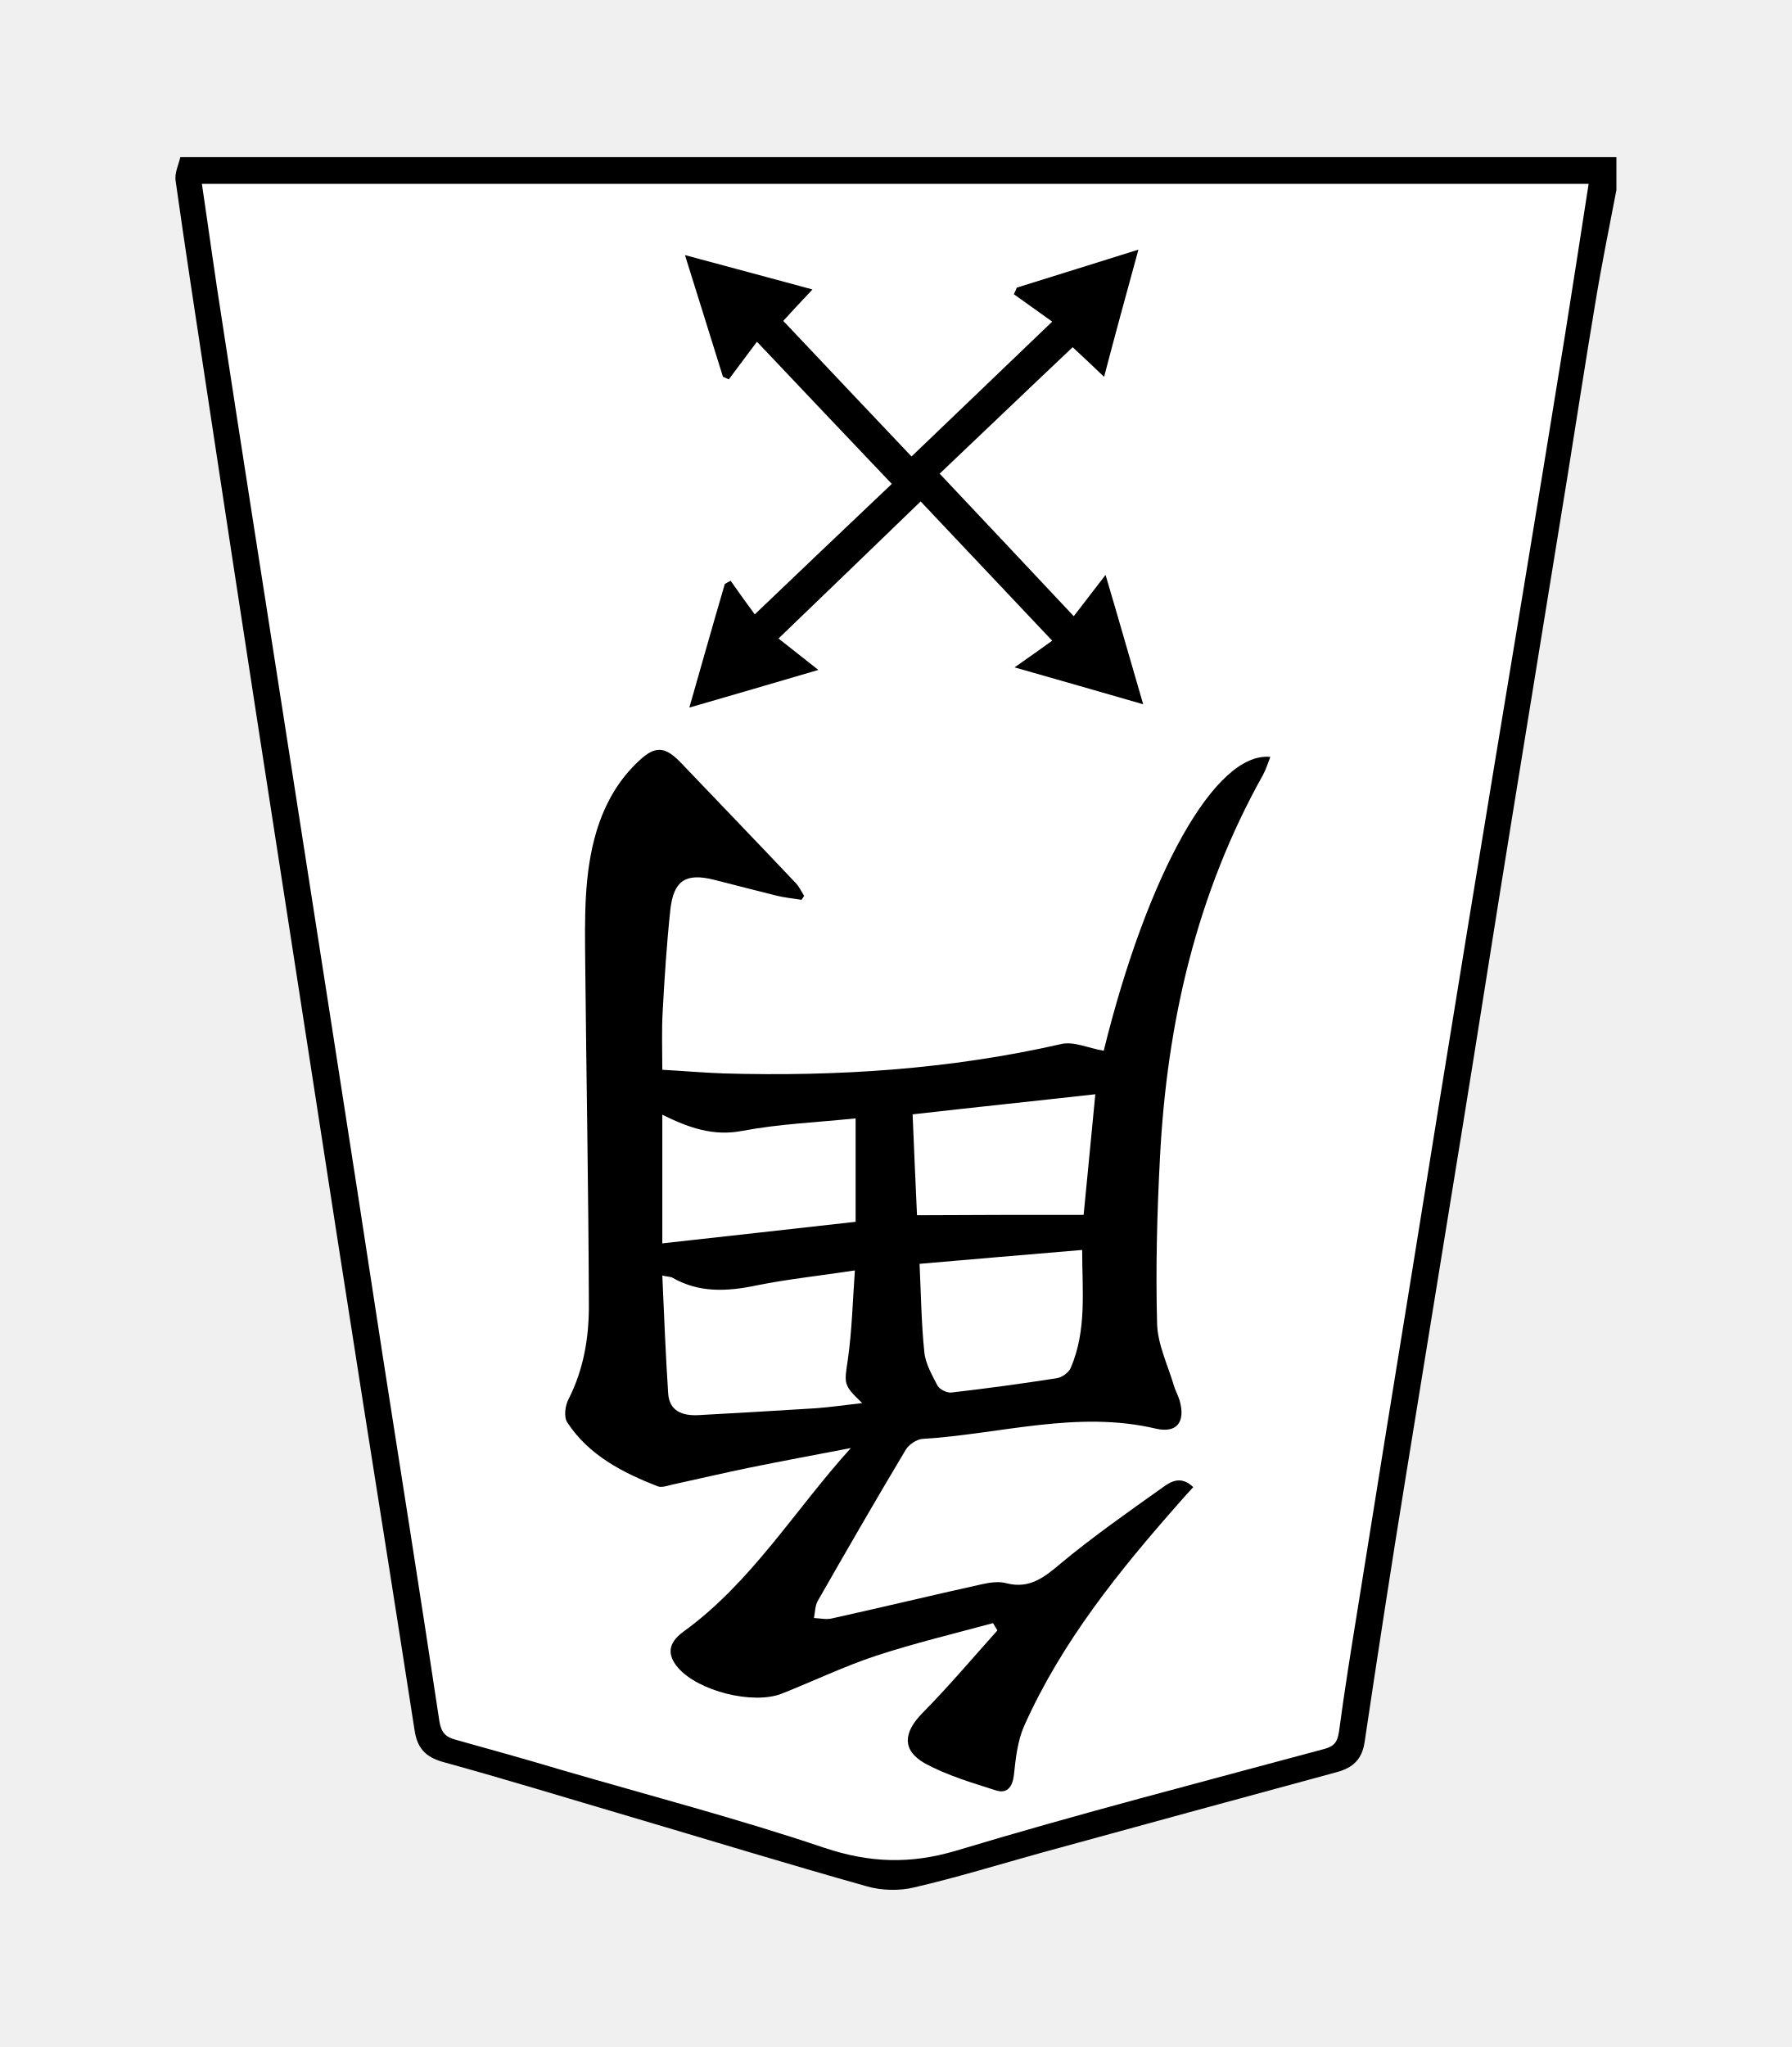
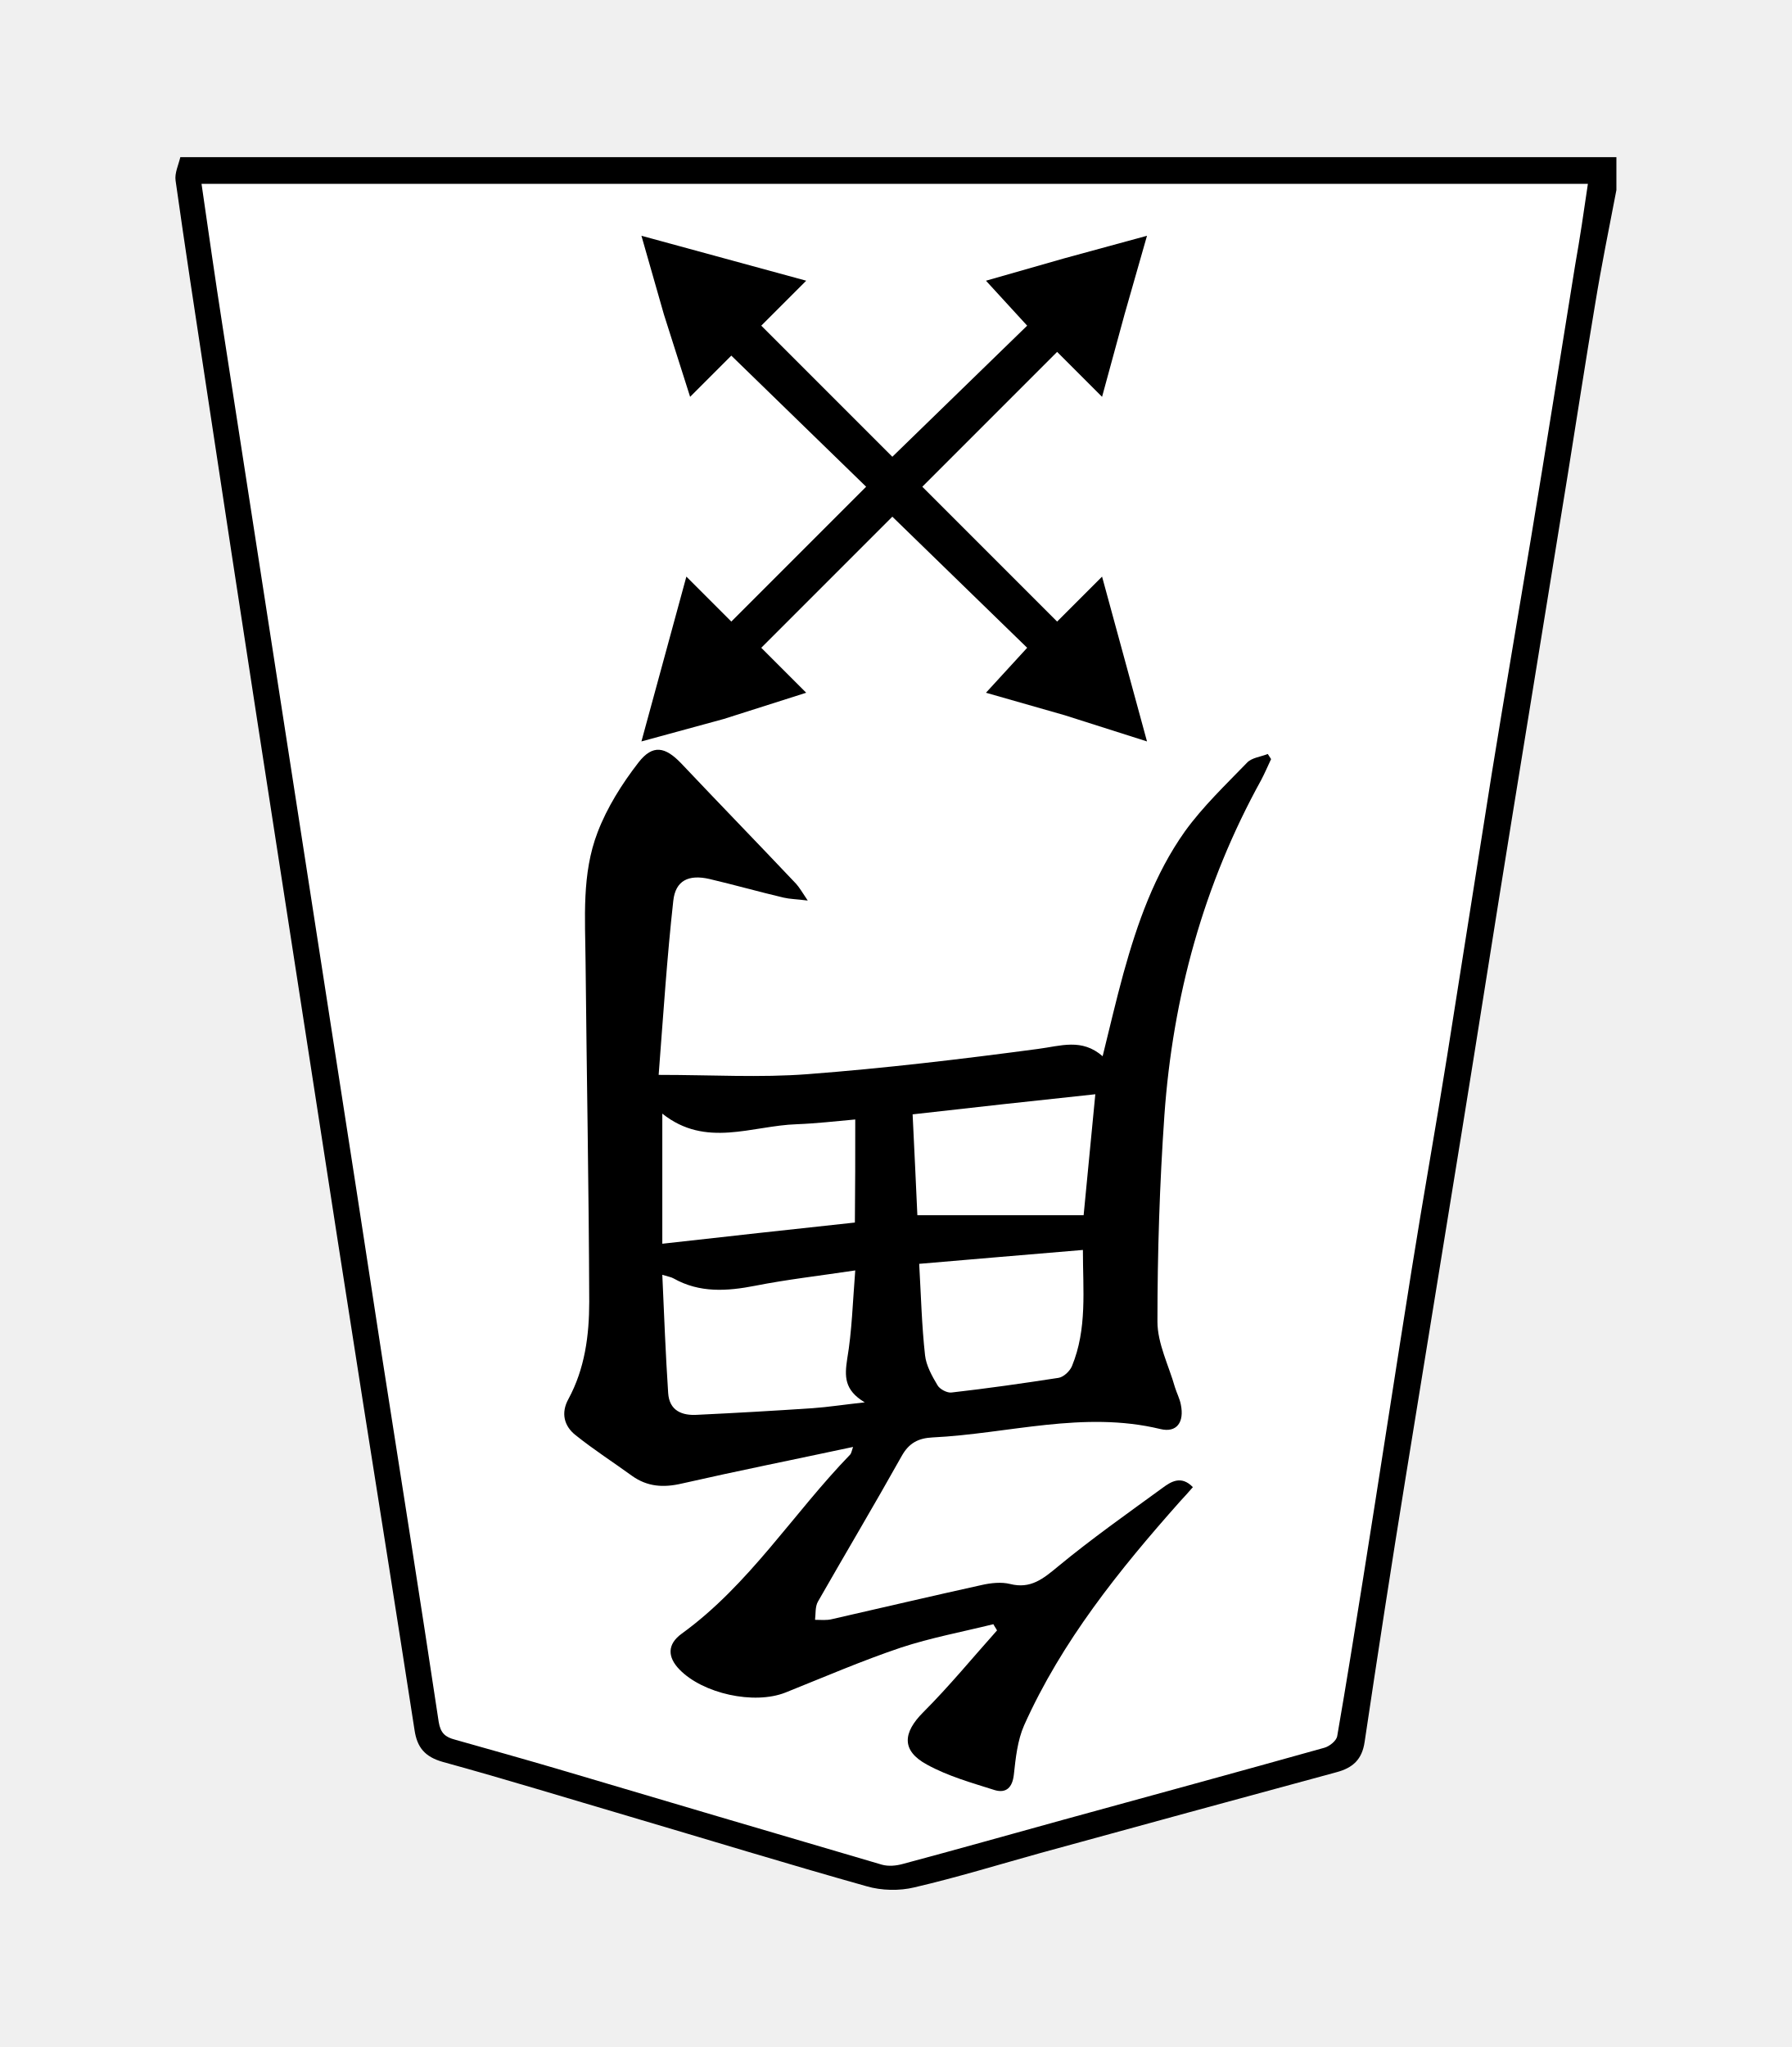
<svg xmlns="http://www.w3.org/2000/svg" version="1.1" id="Слой_1" x="0px" y="0px" viewBox="0 0 490.351 560.082" xml:space="preserve" width="490.351" height="560.082">
  <defs id="defs15" />
-   <path style="fill:#ffffff;stroke:#000000;stroke-width:1px;stroke-linecap:butt;stroke-linejoin:miter;stroke-opacity:1" d="M 50.45,46.75 118.558,477.47 242.161,512.785 370.179,480.623 440.179,47.381 Z" id="path819" />
-   <g id="g10" transform="translate(-55.64899,-140.9)">
+   <path style="fill:#ffffff;stroke:#000000;stroke-width:1px;stroke-linecap:butt;stroke-linejoin:miter;stroke-opacity:1" d="M 369.06,478.92 438.624,47.268 H 50.672 L 119.344,477.582 244.648,515.039 Z" id="path819" />
+   <g id="g10" transform="rotate(-180,270.6755,351.45)">
    <g id="g8">
-       <path d="m 498,192.9 c -2,10.4 -4.1,20.7 -5.8,31.1 -2.6,15.5 -5,31.1 -7.5,46.7 -5.1,31.6 -10.3,63.2 -15.4,94.8 -4.6,28.3 -9,56.7 -13.6,85 -5.1,31.6 -10.3,63.2 -15.4,94.8 -3.9,24 -7.6,48.1 -11.2,72.2 -0.7,4.8 -3.2,7.1 -7.7,8.3 -27,7.3 -54,14.7 -81,22.1 -11.5,3.2 -22.9,6.7 -34.5,9.4 -4.1,1 -9,0.9 -13.1,-0.3 -21.7,-6.1 -43.2,-12.7 -64.9,-19.1 -17,-5 -33.9,-10.2 -51,-14.9 -5,-1.4 -7.1,-4 -7.8,-8.7 -4.6,-29.7 -9.3,-59.3 -14,-89 -4.7,-30 -9.4,-60 -14,-90 -5,-32.3 -10,-64.6 -15,-96.9 -4.8,-31 -9.5,-62 -14.2,-93 -2.8,-18.4 -5.6,-36.7 -8.2,-55.1 -0.3,-2 0.8,-4.3 1.3,-6.4 131,0 262,0 393,0 0,3 0,6 0,9 z m -387.1,-1.7 c 1.9,12.8 3.6,25.4 5.6,38 4.9,32 9.9,63.9 14.9,95.9 5,32.3 10.1,64.6 15.1,96.9 4.7,30 9.3,60 13.9,90 5.2,33.3 10.5,66.6 15.5,99.9 0.5,3 1.7,4.3 4.4,5 9.7,2.7 19.4,5.4 29.1,8.3 24,7 48.2,13.3 71.9,21.3 12.3,4.1 23.4,4.5 35.9,0.8 33.5,-10.1 67.3,-18.8 101,-27.9 2.8,-0.8 3.5,-2.1 3.9,-4.8 1.5,-11.2 3.3,-22.4 5.1,-33.5 4.9,-30.8 9.9,-61.6 14.9,-92.4 5,-31.1 10,-62.2 15.1,-93.3 4.9,-30.1 9.9,-60.2 14.9,-90.4 4,-24.1 7.9,-48.1 11.8,-72.2 2.2,-13.7 4.3,-27.5 6.5,-41.6 -126.7,0 -253,0 -379.5,0 z" id="path2" />
-       <path d="m 357.7,428.4 c 11.9,-48.3 30.5,-81.9 45.6,-80.4 -0.7,1.8 -1.2,3.4 -2,4.9 -18.2,32.5 -26.3,67.8 -28.2,104.6 -0.8,15.1 -1.2,30.3 -0.8,45.4 0.1,5.7 2.9,11.4 4.6,17.1 0.4,1.4 1.2,2.8 1.6,4.2 1.6,5.8 -0.8,8.9 -6.5,7.6 -21.6,-5.1 -42.6,1.5 -63.9,2.8 -1.6,0.1 -3.8,1.6 -4.6,3 -8.2,13.7 -16.2,27.6 -24.1,41.4 -0.7,1.3 -0.7,3.1 -1,4.6 1.7,0.1 3.5,0.5 5,0.1 13.6,-3 27.2,-6.3 40.8,-9.3 2.2,-0.5 4.8,-0.9 6.9,-0.3 6.3,1.6 10.3,-1.6 14.8,-5.4 8.9,-7.4 18.5,-14.1 27.9,-20.8 2.3,-1.7 5.1,-3.3 8.4,-0.1 -1.3,1.4 -2.5,2.7 -3.7,4.1 -16.6,18.8 -32.3,38.2 -42.6,61.3 -1.8,4.1 -2.3,8.9 -2.8,13.5 -0.4,3.2 -1.9,5 -4.8,4.1 -6.6,-2.1 -13.4,-4.1 -19.5,-7.4 -6.4,-3.6 -5.9,-8.5 -0.8,-13.7 7.2,-7.3 13.8,-15.1 20.6,-22.7 -0.4,-0.7 -0.8,-1.3 -1.2,-2 -10.7,2.9 -21.5,5.5 -31.9,8.9 -8.8,2.9 -17.3,7 -25.9,10.4 -7.9,3.1 -22.9,-0.7 -28.4,-7.1 -3,-3.5 -2.8,-6.7 1.4,-9.8 18.7,-13.5 30.5,-33.3 45.9,-50.3 -9.3,1.8 -18.6,3.5 -27.9,5.4 -6.8,1.4 -13.6,3 -20.5,4.5 -1.5,0.3 -3.2,1 -4.4,0.6 -9.7,-3.8 -18.9,-8.5 -24.8,-17.5 -1,-1.5 -0.6,-4.7 0.4,-6.5 4.2,-8.3 5.6,-17.2 5.5,-26.2 -0.1,-31.1 -0.7,-62.3 -1,-93.4 -0.1,-12 -0.4,-24 3.1,-35.7 2.3,-7.5 6,-14.1 11.8,-19.4 4.3,-4 7,-3.7 11.1,0.5 10.6,11.1 21.2,22.1 31.7,33.2 0.9,1 1.5,2.3 2.2,3.4 -0.2,0.4 -0.5,0.8 -0.7,1.1 -2.4,-0.4 -4.8,-0.6 -7.1,-1.2 -5.7,-1.4 -11.3,-2.9 -16.9,-4.3 -7.7,-1.9 -11,0.2 -11.9,8.2 -1,9.3 -1.6,18.6 -2.1,27.9 -0.3,5.1 -0.1,10.3 -0.1,15.9 5.5,0.3 11.1,0.8 16.7,1 31.1,0.9 61.9,-1.1 92.3,-8 3.5,-0.9 7.6,1.1 11.8,1.8 z m -120.8,61.5 c 0.5,11 0.9,21.6 1.6,32.2 0.3,4.9 3.9,6.2 8.2,6 10.8,-0.6 21.6,-1.2 32.4,-1.9 4,-0.3 8,-0.9 12.5,-1.4 -5.3,-5.1 -4.9,-5.2 -3.9,-12.1 1.1,-7.8 1.3,-15.7 1.9,-24.2 -9.8,1.5 -18.5,2.4 -26.9,4.1 -8.1,1.7 -15.8,2.1 -23.2,-2.2 -0.6,-0.2 -1.3,-0.2 -2.6,-0.5 z m 0,-8.8 c 17.9,-2 35.2,-3.9 52.9,-5.9 0,-9.4 0,-18.6 0,-28.3 -10.5,1.1 -20.8,1.5 -30.9,3.4 -8.1,1.6 -14.9,-0.9 -22,-4.4 0,12.1 0,23.5 0,35.2 z m 70.4,5.6 c 0.4,8.5 0.5,16.4 1.3,24.1 0.3,3.2 2.1,6.3 3.6,9.2 0.6,1.1 2.7,2.1 3.9,1.9 9.6,-1.1 19.1,-2.4 28.7,-3.9 1.5,-0.2 3.4,-1.6 3.9,-2.9 4.4,-10.3 3.1,-21.1 3.1,-32.2 -15.2,1.3 -29.7,2.5 -44.5,3.8 z m 44.9,-13.4 c 1.1,-11.1 2.1,-21.7 3.2,-33 -16.9,1.9 -33.4,3.6 -50,5.5 0.4,9.8 0.8,18.9 1.2,27.6 15.5,-0.1 30.2,-0.1 45.6,-0.1 z" id="path4" />
-       <path d="m 357.8,244 c -3.5,-3.3 -6.4,-6.1 -8.6,-8.1 -12.6,11.9 -25,23.8 -36.4,34.6 12.2,12.9 23.9,25.4 36.7,39 2.9,-3.8 5.4,-7 8.7,-11.3 3.7,12.5 6.8,23.4 10.3,35.4 -11.7,-3.4 -22.6,-6.5 -35.2,-10.1 4.4,-3.1 7.7,-5.4 10.3,-7.3 -13,-13.8 -24.8,-26.2 -36,-38.1 -12.8,12.4 -25.3,24.4 -38.9,37.5 3.6,2.8 6.8,5.4 10.9,8.6 -12.3,3.6 -23.1,6.8 -35.3,10.3 3.4,-11.9 6.5,-22.9 9.7,-33.8 0.5,-0.3 1,-0.6 1.6,-0.9 2.4,3.4 4.8,6.8 6.6,9.2 13.4,-12.8 25.9,-24.7 37.5,-35.7 -12.2,-12.8 -24,-25.3 -36.9,-38.9 -2.8,3.7 -5.2,7 -7.7,10.3 -0.5,-0.2 -1,-0.5 -1.6,-0.7 -3.4,-10.8 -6.7,-21.6 -10.4,-33.3 12,3.2 23,6.2 34.9,9.4 -3.4,3.6 -6.1,6.5 -8,8.6 12.1,12.8 23.9,25.3 35.1,37.1 12.7,-12.2 25.1,-24 38.5,-36.9 -3.8,-2.7 -7.1,-5.1 -10.5,-7.5 0.3,-0.6 0.6,-1.2 0.8,-1.8 10.7,-3.3 21.4,-6.7 33.3,-10.4 -3.3,12 -6.3,23 -9.4,34.8 z" id="path6" />
+       <path d="m 99,650.9 c 2,-10.4 4.1,-20.7 5.8,-31.1 2.6,-15.5 5,-31.1 7.5,-46.7 5.1,-31.6 10.3,-63.2 15.4,-94.8 4.6,-28.3 9,-56.7 13.6,-85 5.1,-31.6 10.3,-63.2 15.4,-94.8 3.9,-24 7.6,-48.1 11.2,-72.2 0.7,-4.8 3.2,-7.1 7.7,-8.3 27,-7.3 54,-14.7 81,-22.1 11.5,-3.2 22.9,-6.7 34.5,-9.4 4.1,-1 9,-0.9 13.1,0.3 21.7,6.1 43.2,12.7 64.9,19.1 17,5 33.9,10.2 51,14.9 5,1.4 7.1,4 7.8,8.7 4.6,29.7 9.3,59.3 14,89 4.7,30 9.4,60 14,90 5,32.3 10,64.6 15,96.9 4.8,31 9.5,62 14.2,93 2.8,18.4 5.6,36.7 8.2,55.1 0.3,2 -0.8,4.3 -1.3,6.4 -131,0 -262,0 -393,0 0,-3 0,-6 0,-9 z m 7.8,1.7 c 126.6,0 252.8,0 379.4,0 -1.9,-13.1 -3.7,-25.8 -5.7,-38.6 -4.9,-31.6 -9.8,-63.3 -14.7,-94.9 -5,-32.5 -10.1,-64.9 -15.1,-97.4 -4.7,-30 -9.3,-60 -13.9,-90 -5.2,-33.3 -10.5,-66.6 -15.5,-99.9 -0.5,-3.1 -1.8,-4.2 -4.5,-4.9 -9.2,-2.6 -18.5,-5.2 -27.7,-7.9 -29.7,-8.8 -59.4,-17.6 -89.1,-26.3 -1.8,-0.5 -3.9,-0.3 -5.7,0.2 -14.6,3.9 -29.1,8 -43.6,12 -24,6.6 -47.9,13.1 -71.8,19.8 -1.4,0.4 -3.3,1.9 -3.5,3.2 -2.5,14.4 -4.8,28.8 -7.1,43.2 -4.5,28.2 -8.8,56.4 -13.3,84.6 -3.1,19.5 -6.6,38.9 -9.7,58.4 -4.1,25.7 -8.1,51.5 -12.2,77.2 -3.5,21.6 -7.2,43.2 -10.8,64.8 -4.1,24.7 -8,49.5 -12,74.2 -1.3,7.3 -2.4,14.7 -3.5,22.3 z" id="path2" />
+       <path d="m 214.9,296 c 1.2,-1.4 2.4,-2.7 3.6,-4 16.6,-18.7 32.3,-38.2 42.6,-61.2 1.8,-4.1 2.3,-8.9 2.8,-13.5 0.4,-3.5 2.1,-5.1 5.2,-4.2 6.3,2 12.8,3.8 18.6,7 7,3.8 6.6,8.7 1,14.3 -7.1,7.1 -13.5,14.9 -20.2,22.4 0.3,0.6 0.7,1.1 1,1.7 8.5,-2.1 17.1,-3.7 25.3,-6.4 10.7,-3.6 21.1,-8.1 31.6,-12.3 8.6,-3.4 22.6,-0.3 29,6.3 3.3,3.4 3.4,6.9 -0.6,9.8 -18.5,13.4 -30.5,32.9 -46.1,49 -0.3,0.3 -0.4,0.9 -0.8,2.1 15.9,-3.4 31.4,-6.5 46.8,-10 5.1,-1.2 9.5,-0.9 13.7,2.1 5.1,3.7 10.4,7.1 15.4,11.1 3.2,2.5 4.1,6.1 2,9.9 -4.5,8.3 -5.7,17.4 -5.7,26.6 0.1,31 0.7,62 1,92.9 0.1,12 1.1,24.2 -3.3,35.6 -2.6,6.8 -6.7,13.3 -11.2,19.1 -3.9,5 -7.3,4.3 -11.7,-0.3 -10.4,-11 -21,-21.9 -31.4,-32.9 -0.9,-1 -1.6,-2.2 -3.2,-4.6 3.2,0.4 4.9,0.4 6.6,0.8 6.8,1.6 13.5,3.5 20.3,5.1 5.7,1.3 9.3,-0.4 9.9,-6 1.7,-15.3 2.7,-30.7 4,-47.6 -14.6,0 -27.8,-0.8 -40.8,0.2 -21,1.6 -42,4.1 -63,6.9 -6.2,0.8 -12,3 -17.7,-2 -2,8.1 -3.7,15.4 -5.7,22.7 -3.8,13.7 -8.5,27.1 -16.8,38.8 -4.9,6.8 -11.1,12.7 -17,18.8 -1.3,1.4 -3.7,1.6 -5.7,2.4 -0.3,-0.5 -0.6,-0.9 -0.9,-1.4 0.9,-1.9 1.7,-3.8 2.7,-5.7 15.8,-28.6 24.2,-59.4 26.5,-91.8 1.3,-18.7 1.9,-37.6 1.9,-56.4 0,-6 -3.1,-12 -4.8,-18 -0.5,-1.6 -1.3,-3.1 -1.6,-4.7 -1,-4.8 1.1,-7.8 5.6,-6.7 21.1,5.1 41.6,-1.3 62.4,-2.3 3.8,-0.2 6.4,-1.5 8.4,-5.1 7.5,-13.4 15.3,-26.5 22.9,-39.8 0.8,-1.4 0.6,-3.3 0.8,-5 -1.6,0 -3.2,-0.2 -4.7,0.2 -13.6,3.1 -27.2,6.3 -40.8,9.3 -2.6,0.6 -5.5,0.9 -7.9,0.3 -5.6,-1.4 -9,1.4 -13.1,4.8 -9.2,7.6 -19,14.5 -28.6,21.5 -2.3,1.7 -5.1,3.5 -8.3,0.2 z m 92.4,59.3 c 10,-1.5 18.8,-2.5 27.4,-4.2 7.7,-1.5 15.2,-2 22.3,2 0.7,0.4 1.5,0.5 3.1,1 -0.5,-11.2 -0.9,-21.7 -1.6,-32.3 -0.3,-4.9 -3.8,-6.3 -8.1,-6 -10.5,0.5 -21,1.1 -31.4,1.8 -4.3,0.3 -8.7,1 -14.3,1.6 5.7,3.4 5.5,7.2 4.8,11.9 -1.3,7.6 -1.5,15.4 -2.2,24.2 z m 0,41.3 c 5.5,-0.5 10.7,-1.1 16,-1.3 12.3,-0.4 24.9,-6.6 36.8,2.9 0,-12.6 0,-24.2 0,-35.6 -17.8,2 -35,3.9 -52.7,5.8 -0.1,9.4 -0.1,18.5 -0.1,28.2 z m -17.5,-39.5 c -0.5,-8.8 -0.7,-16.9 -1.6,-25 -0.3,-2.8 -1.9,-5.7 -3.4,-8.2 -0.6,-1.1 -2.7,-2.2 -3.9,-2 -9.7,1.1 -19.5,2.5 -29.2,4 -1.4,0.2 -3.1,1.8 -3.7,3.2 -4.2,10.2 -3,20.8 -3,31.8 15.3,-1.3 29.8,-2.5 44.8,-3.8 z m -48.2,46.4 c 16.9,-1.8 33.4,-3.6 50,-5.5 -0.5,-9.9 -0.9,-19 -1.3,-27.6 -15.7,0 -30.6,0 -45.5,0 -1.1,11.2 -2.1,21.7 -3.2,33.1 z" id="path4" />
    </g>
  </g>
+   <path style="display:block;fill-rule:evenodd;stroke-width:10.249" d="m 313.894,202.864 -22.547,-7.174 -21.522,-6.149 11.274,-12.299 -36.895,-35.871 -35.871,35.871 12.299,12.299 -22.547,7.174 -22.547,6.149 6.149,-22.547 6.149,-22.547 12.299,12.299 36.895,-36.895 -36.895,-35.871 -11.274,11.274 -7.174,-22.547 -6.149,-21.522 22.547,6.149 22.547,6.149 -12.299,12.299 35.871,35.871 36.895,-35.871 -11.274,-12.299 21.522,-6.149 22.547,-6.149 -6.149,21.522 -6.149,22.547 -12.299,-12.298 -36.895,36.895 36.895,36.895 12.299,-12.299 6.149,22.547 z" class="g3_7" id="path150" />
</svg>
